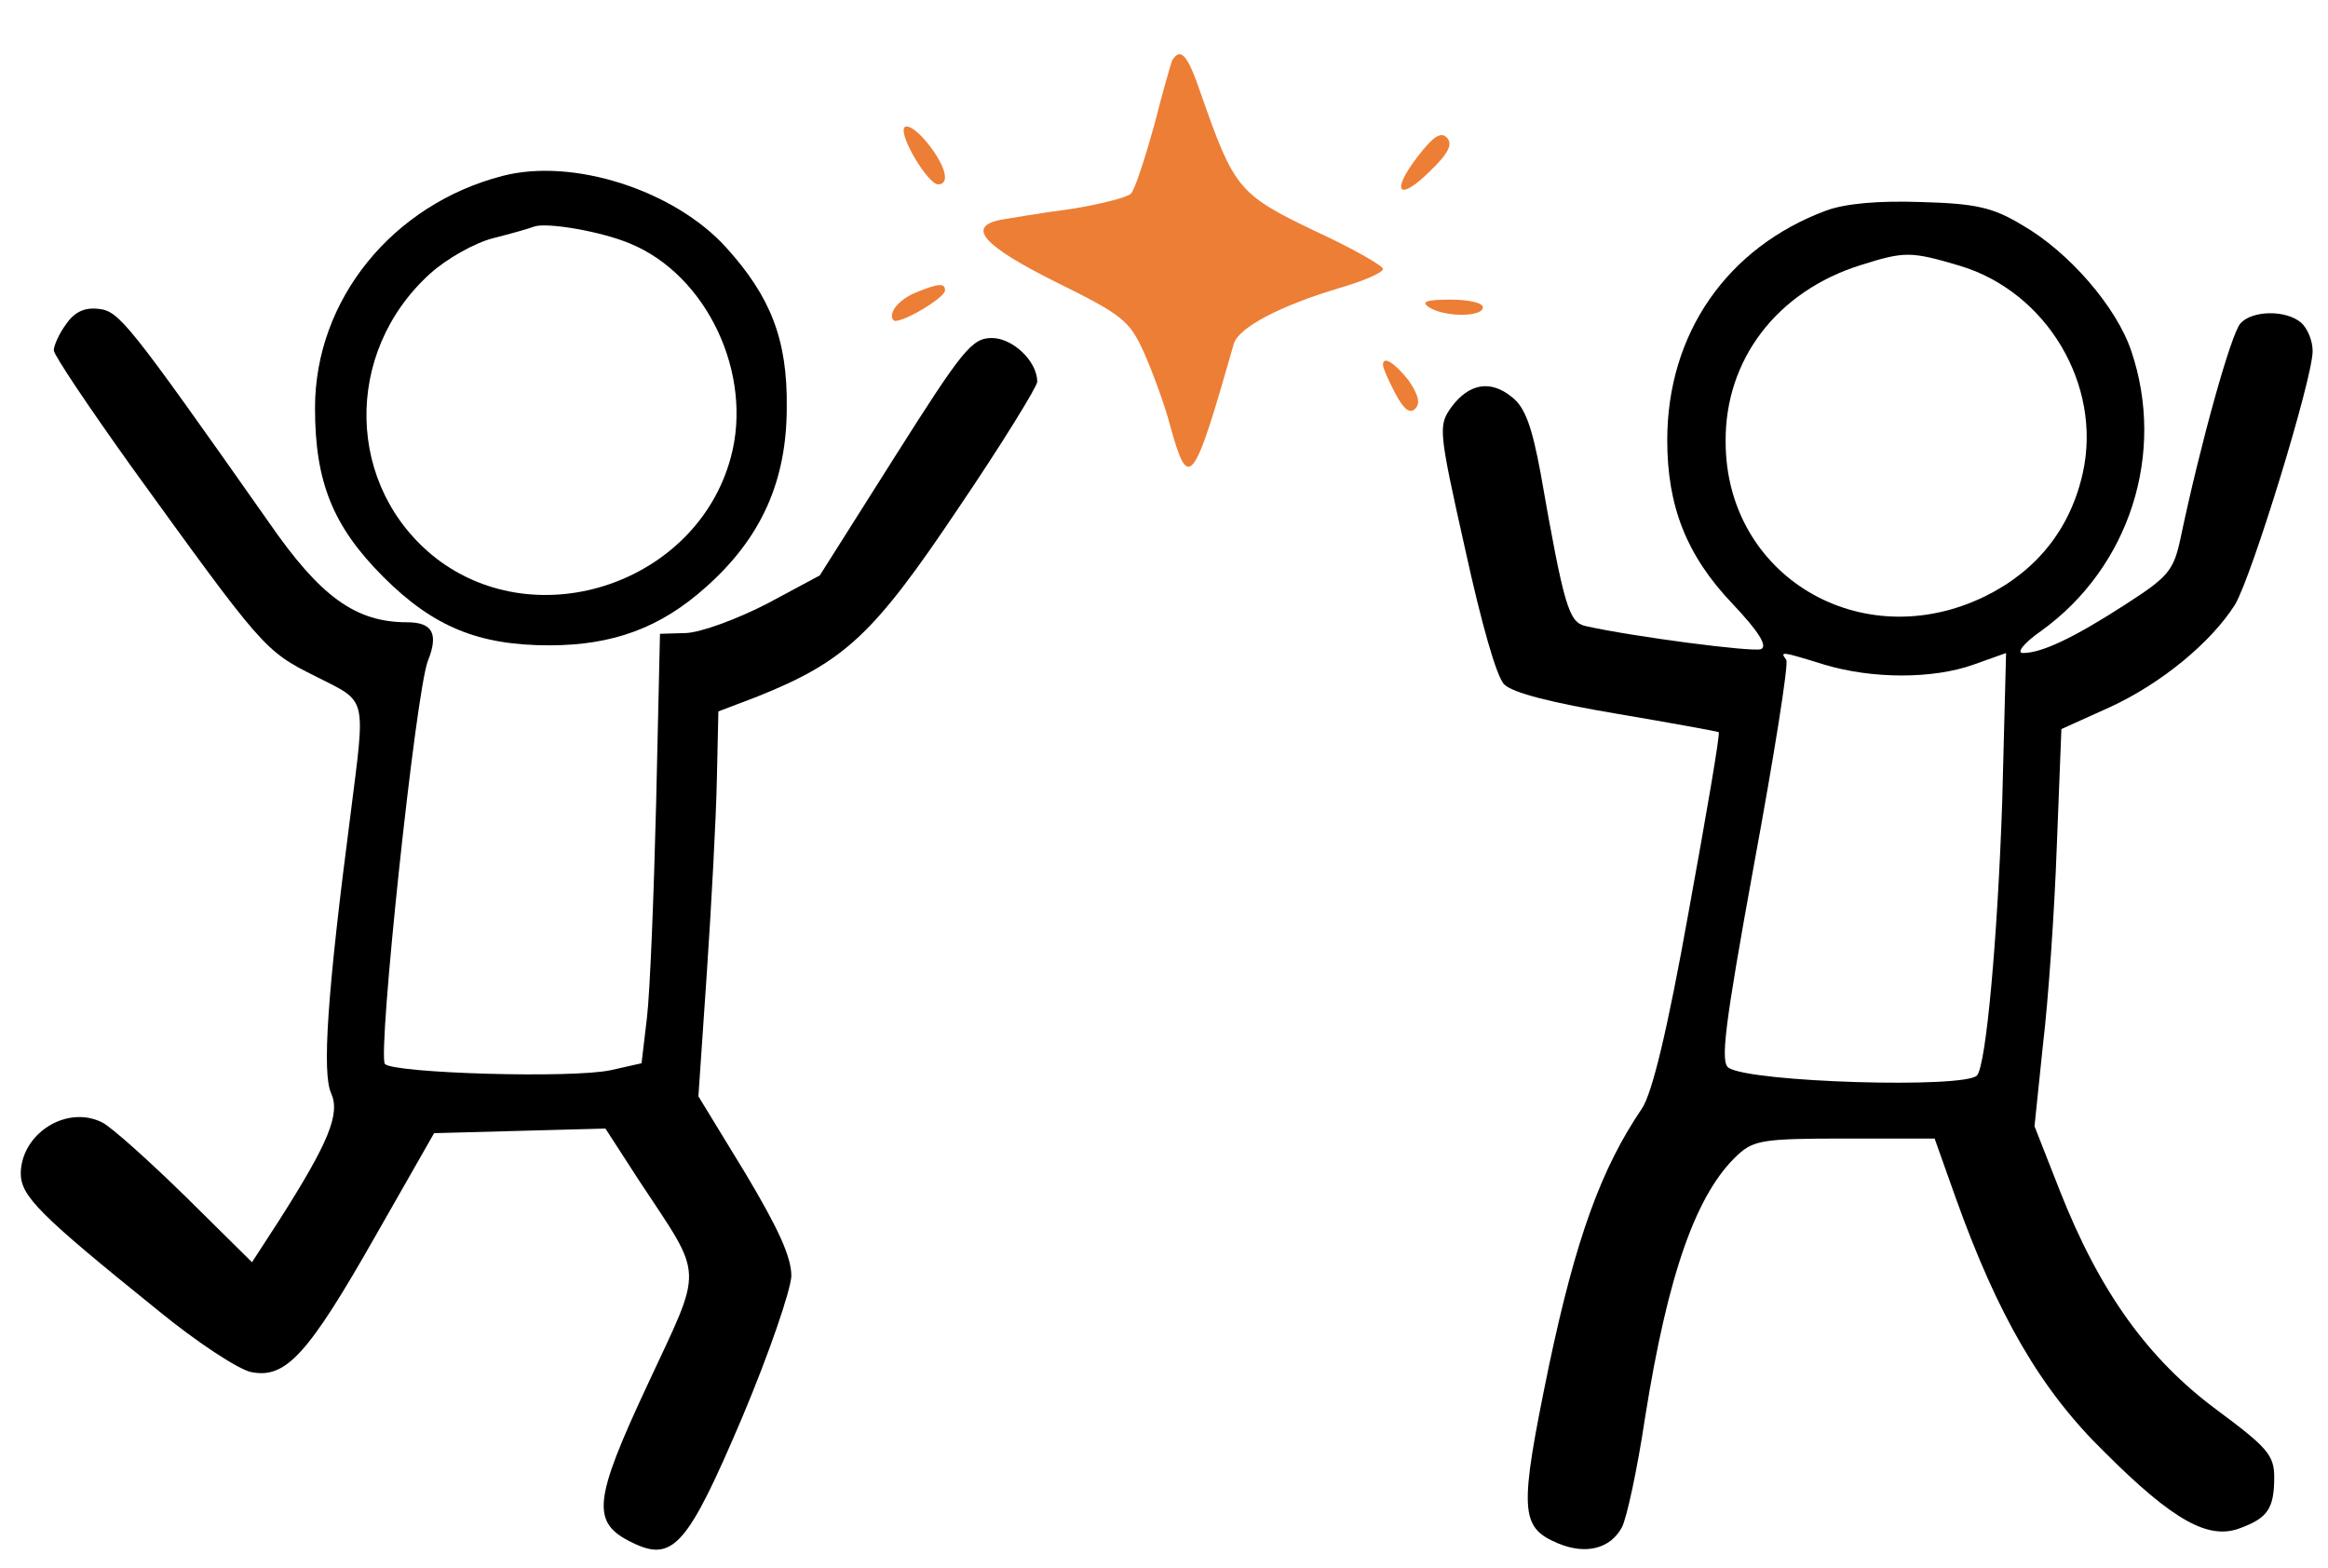
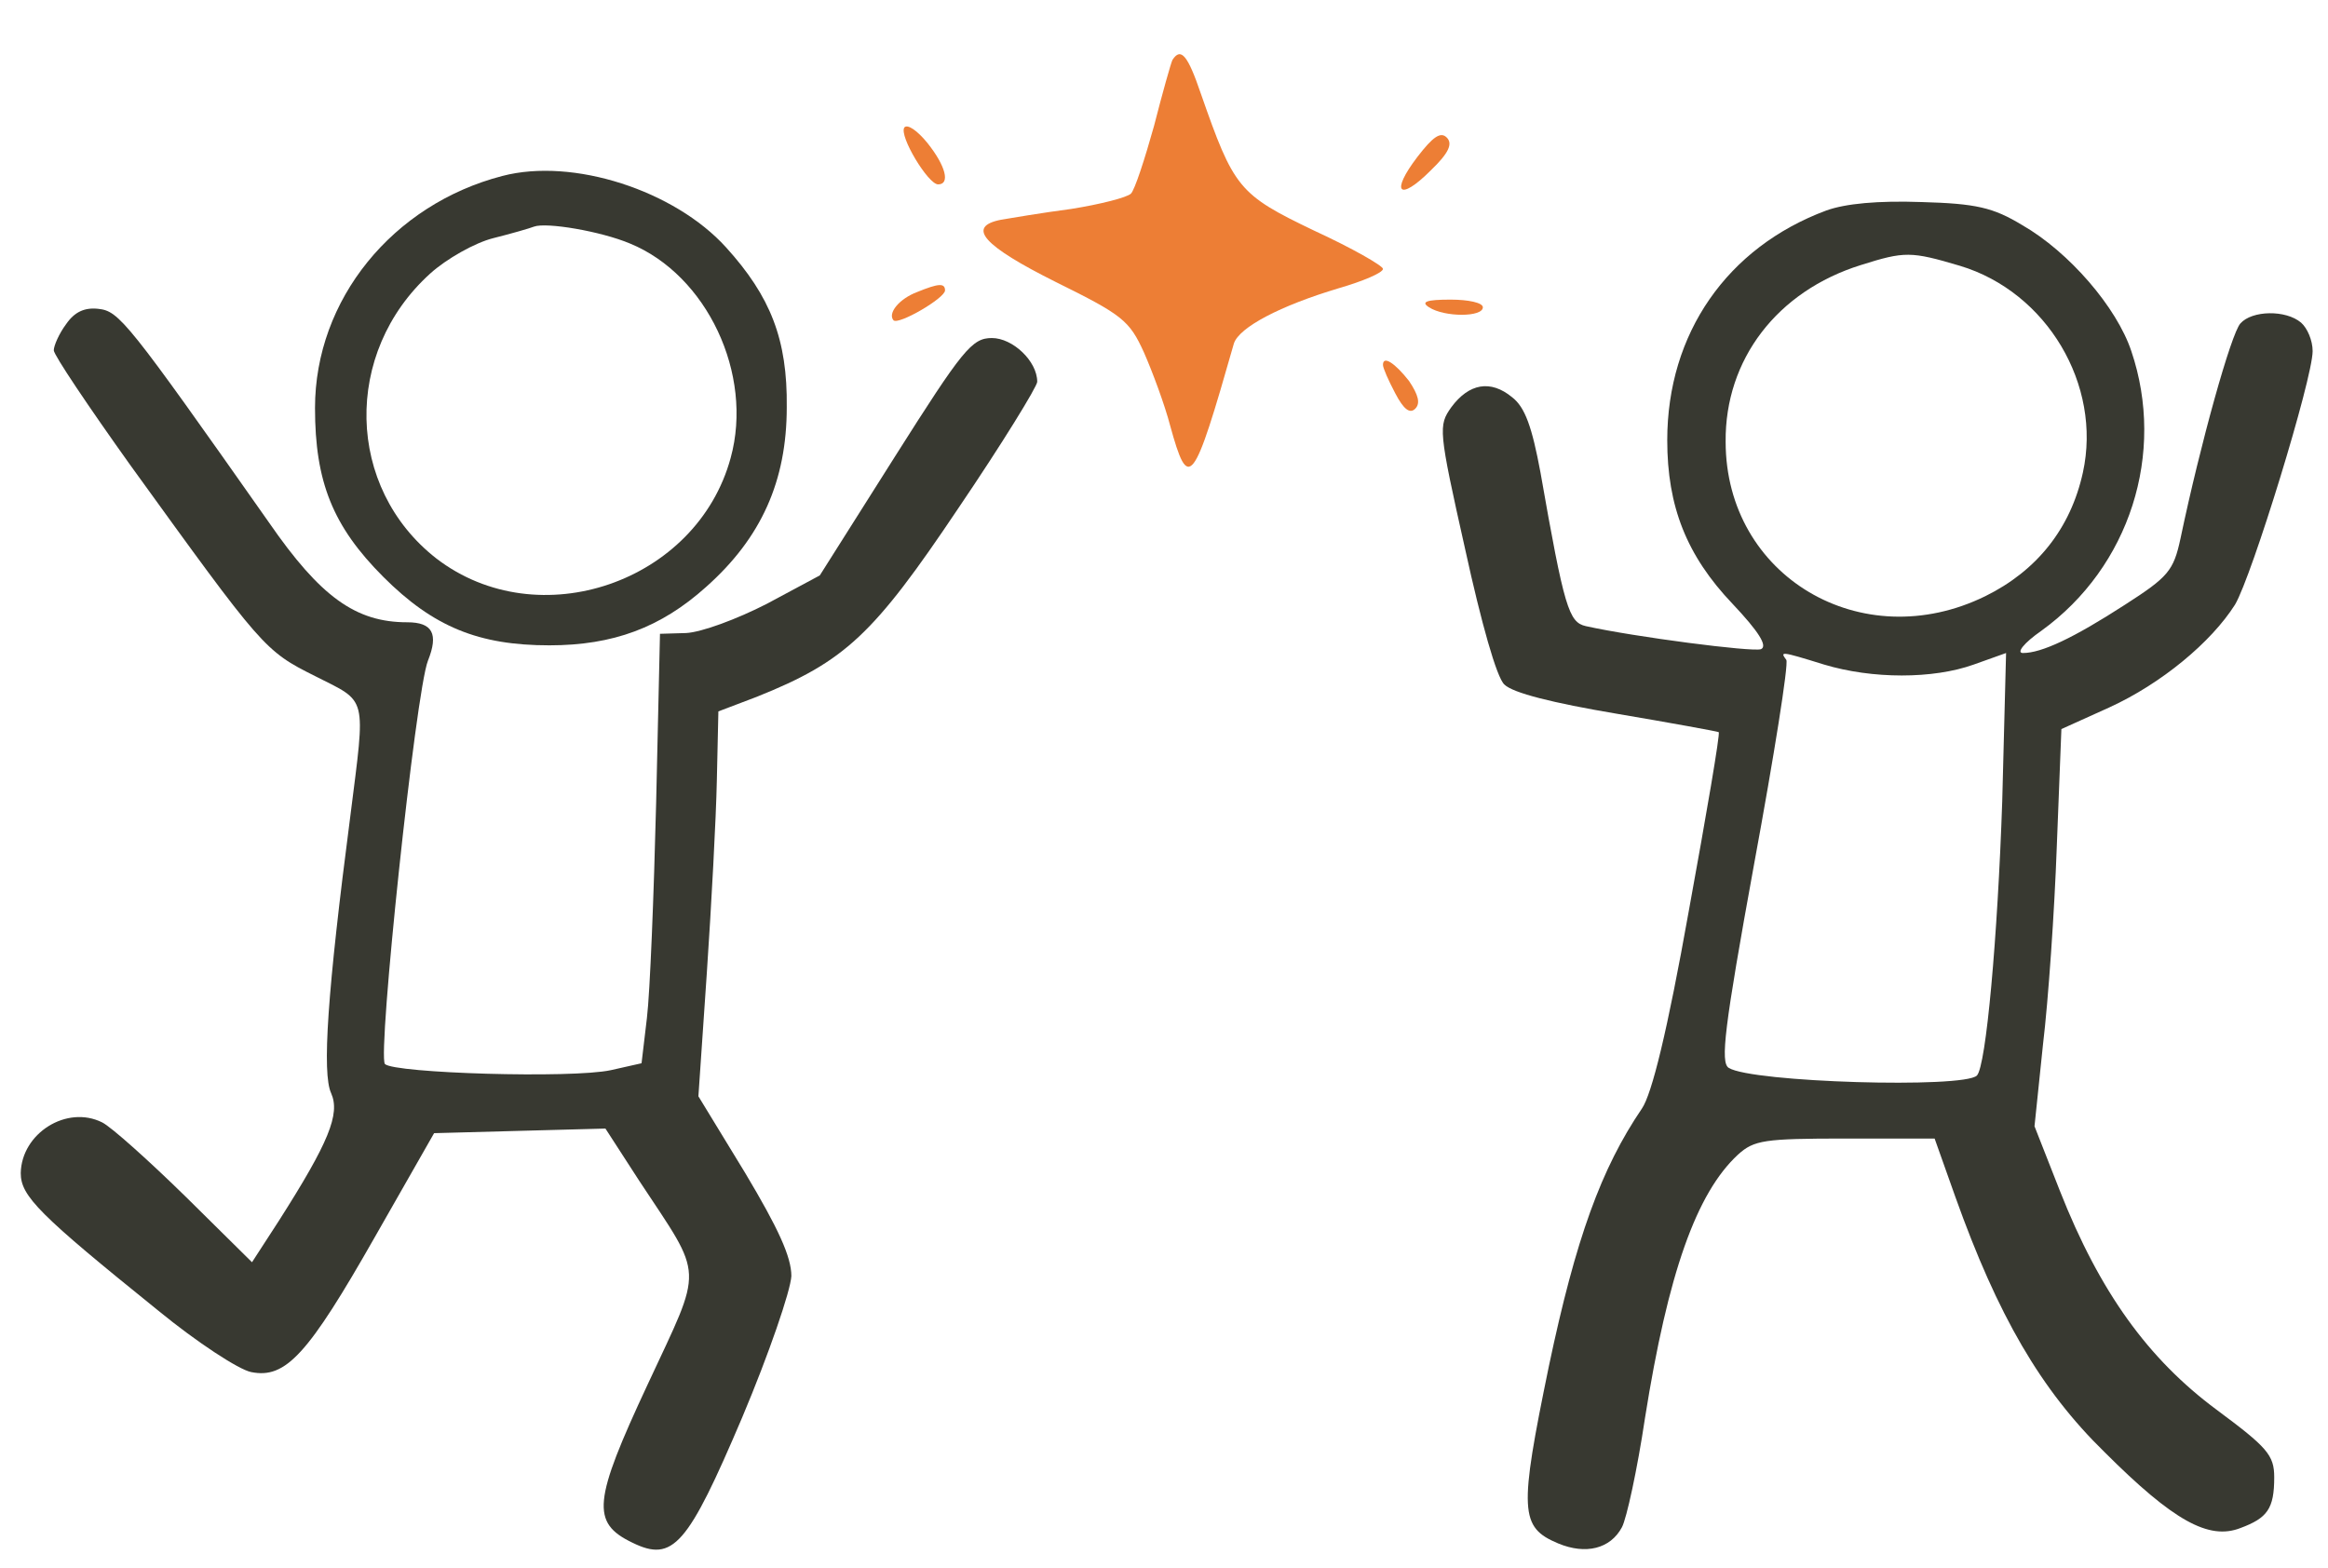
<svg xmlns="http://www.w3.org/2000/svg" version="1.0" width="303pt" height="204pt" viewBox="0 0 303 204" preserveAspectRatio="xMidYMid meet">
-   <g transform="translate(0,204) scale(0.1,-0.1)" fill="#000000" stroke="none">
+   <g transform="translate(0,204) scale(0.1,-0.1)" fill="#383931" stroke="none">
    <path d="M1526 1962 c-2 -4 -13 -43 -24 -86 -12 -43 -25 -83 -30 -88 -5 -5 -40 -14 -78 -20 -38 -5 -79 -12 -91 -14 -46 -9 -23 -34 71 -81 87 -43 96 -50 115 -92 11 -25 27 -68 34 -95 24 -87 30 -79 83 107 7 21 60 49 137 72 31 9 57 20 57 25 0 4 -40 27 -90 50 -98 47 -104 55 -147 178 -17 50 -26 61 -37 44z" fill="#ed7e35" />
    <path d="M1177 1874 c-7 -11 31 -74 44 -74 16 0 10 24 -14 54 -13 16 -26 25 -30 20z" fill="#ed7e35" />
    <path d="M1845 1836 c-36 -47 -24 -59 17 -18 24 23 29 35 21 43 -8 8 -18 1 -38 -25z" fill="#ed7e35" />
-     <path d="M654 1811 c-143 -37 -244 -161 -244 -302 0 -96 23 -154 89 -220 65 -65 124 -89 216 -89 83 0 145 23 204 76 72 64 105 138 105 234 1 88 -21 144 -79 208 -67 74 -199 117 -291 93z m166 -88 c100 -41 161 -170 131 -279 -44 -162 -250 -233 -383 -131 -118 92 -122 268 -8 371 21 19 58 40 82 46 24 6 48 13 53 15 16 6 87 -6 125 -22z" />
    <path d="M1194 1660 c-24 -9 -39 -28 -31 -37 7 -6 67 29 67 39 0 10 -9 9 -36 -2z" fill="#ed7e35" />
    <path d="M1860 1640 c20 -13 70 -13 70 0 0 6 -19 10 -42 10 -32 0 -39 -3 -28 -10z" fill="#ed7e35" />
    <path d="M1800 1565 c0 -4 7 -20 16 -37 11 -21 19 -27 26 -20 7 7 4 18 -8 36 -18 23 -34 34 -34 21z" fill="#ed7e35" />
+     <path d="M654 1811 c-143 -37 -244 -161 -244 -302 0 -96 23 -154 89 -220 65 -65 124 -89 216 -89 83 0 145 23 204 76 72 64 105 138 105 234 1 88 -21 144 -79 208 -67 74 -199 117 -291 93z m166 -88 c100 -41 161 -170 131 -279 -44 -162 -250 -233 -383 -131 -118 92 -122 268 -8 371 21 19 58 40 82 46 24 6 48 13 53 15 16 6 87 -6 125 -22z" />
    <path d="M2377 1766 c-129 -48 -207 -160 -207 -299 0 -86 25 -150 85 -213 34 -36 46 -55 37 -59 -11 -4 -165 16 -228 30 -22 5 -28 23 -59 200 -11 59 -20 85 -37 98 -28 23 -56 18 -79 -13 -17 -24 -17 -29 18 -185 21 -96 41 -167 51 -176 11 -11 63 -24 146 -38 71 -12 131 -23 133 -24 2 -2 -16 -107 -39 -233 -28 -157 -48 -238 -61 -257 -53 -78 -86 -169 -121 -335 -39 -189 -38 -210 12 -231 36 -15 68 -7 83 21 6 11 20 75 30 142 30 189 67 293 121 343 21 19 34 21 140 21 l116 0 27 -76 c55 -154 111 -251 194 -332 90 -90 136 -115 177 -99 35 13 44 25 44 66 0 29 -9 39 -75 88 -89 66 -152 153 -204 285 l-33 84 11 106 c7 58 15 174 18 258 l6 153 62 28 c68 31 133 85 164 134 22 37 101 294 101 330 0 14 -7 30 -15 37 -20 17 -64 16 -79 -1 -12 -13 -52 -156 -78 -280 -9 -42 -16 -50 -72 -86 -68 -44 -109 -63 -133 -63 -9 0 1 13 24 29 115 83 162 231 117 364 -19 57 -81 129 -142 164 -38 23 -60 28 -131 30 -57 2 -99 -2 -124 -11z m174 -72 c113 -34 185 -155 160 -269 -16 -73 -60 -128 -127 -161 -161 -79 -338 26 -338 201 -1 107 67 196 176 230 57 18 65 18 129 -1z m-177 -519 c63 -19 142 -19 195 0 l42 15 -5 -193 c-6 -177 -21 -345 -33 -357 -17 -17 -293 -9 -323 10 -11 7 -6 51 33 265 26 141 45 260 42 266 -8 11 -9 12 49 -6z" />
    <path d="M86 1618 c-9 -12 -16 -28 -16 -34 0 -6 45 -73 100 -150 172 -238 174 -241 240 -274 69 -35 66 -23 46 -182 -30 -230 -37 -335 -25 -361 12 -27 -3 -64 -68 -166 l-35 -54 -86 85 c-48 47 -97 91 -109 97 -46 23 -105 -14 -106 -66 0 -30 24 -54 179 -179 50 -41 105 -77 121 -80 45 -9 74 23 161 176 l77 135 111 3 112 3 44 -68 c85 -129 84 -108 11 -265 -71 -152 -74 -180 -20 -206 53 -26 72 -4 143 163 35 83 63 165 64 184 0 25 -17 62 -60 134 l-61 100 11 161 c6 89 12 201 13 250 l2 90 50 19 c115 46 152 81 262 245 57 84 103 159 103 165 0 27 -32 57 -59 57 -26 0 -38 -15 -126 -154 l-98 -155 -69 -37 c-39 -20 -85 -37 -105 -38 l-34 -1 -5 -220 c-3 -121 -8 -247 -12 -280 l-7 -59 -40 -9 c-51 -11 -282 -4 -294 8 -10 11 40 485 56 525 14 35 6 50 -27 50 -67 0 -113 33 -180 130 -185 263 -195 275 -222 278 -18 2 -31 -4 -42 -20z" />
  </g>
</svg>
